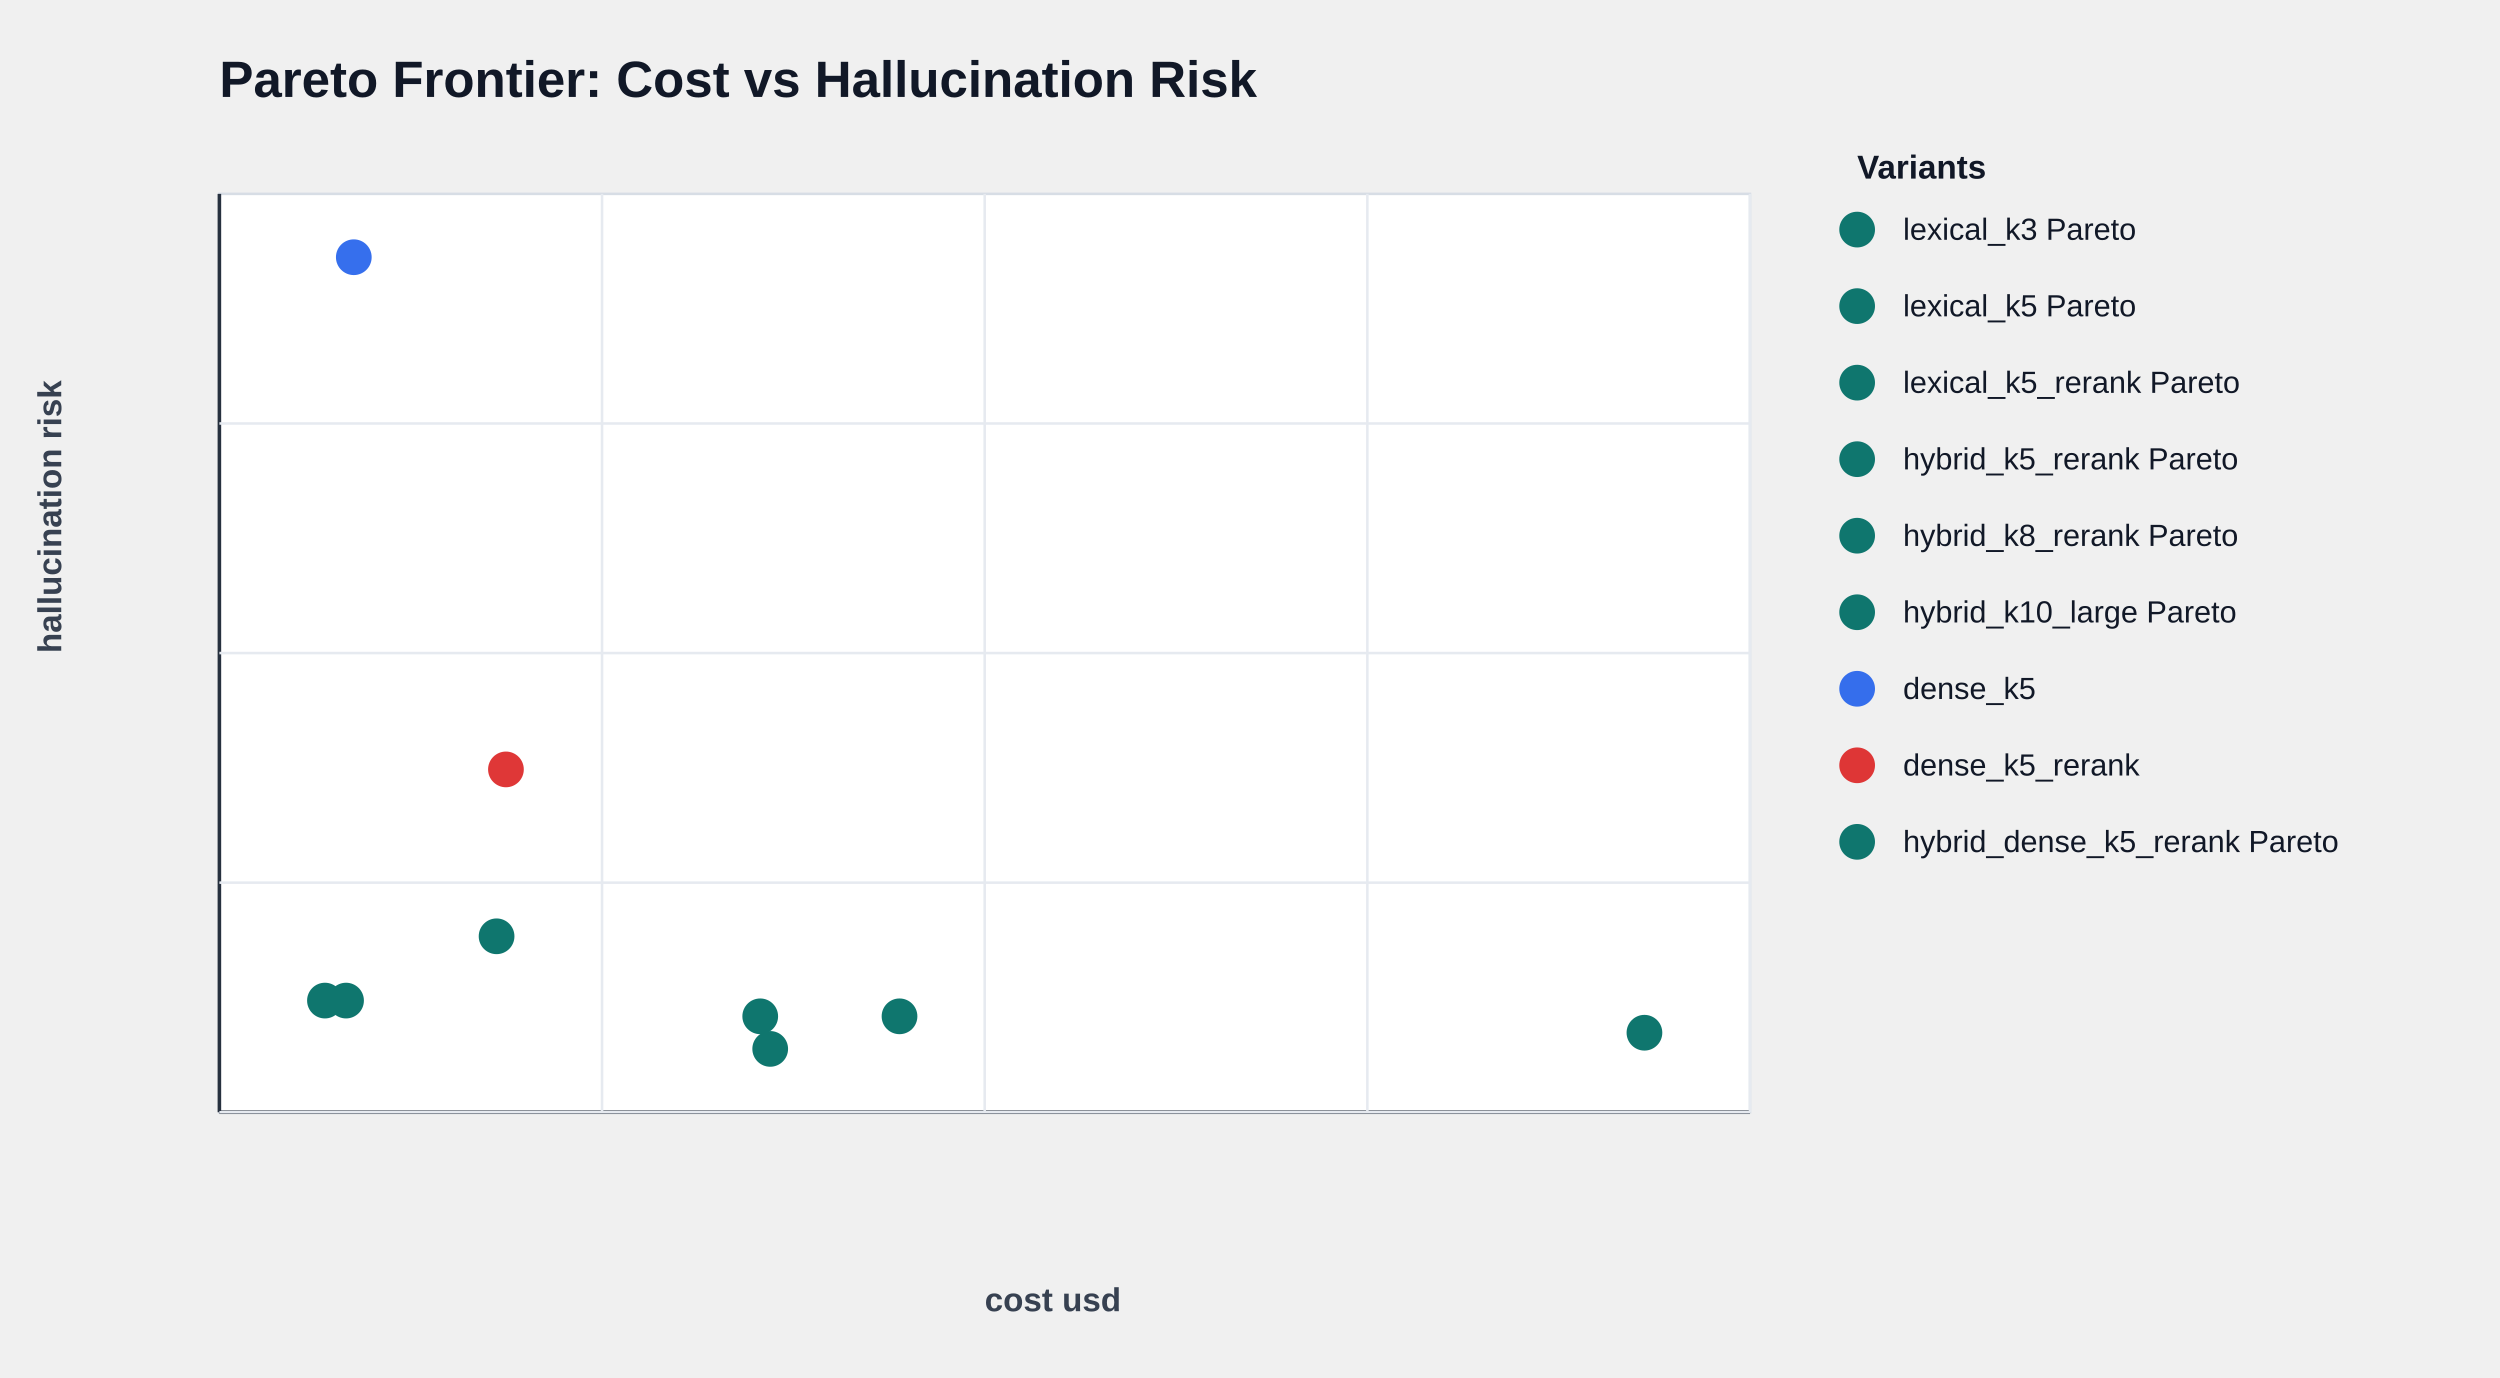
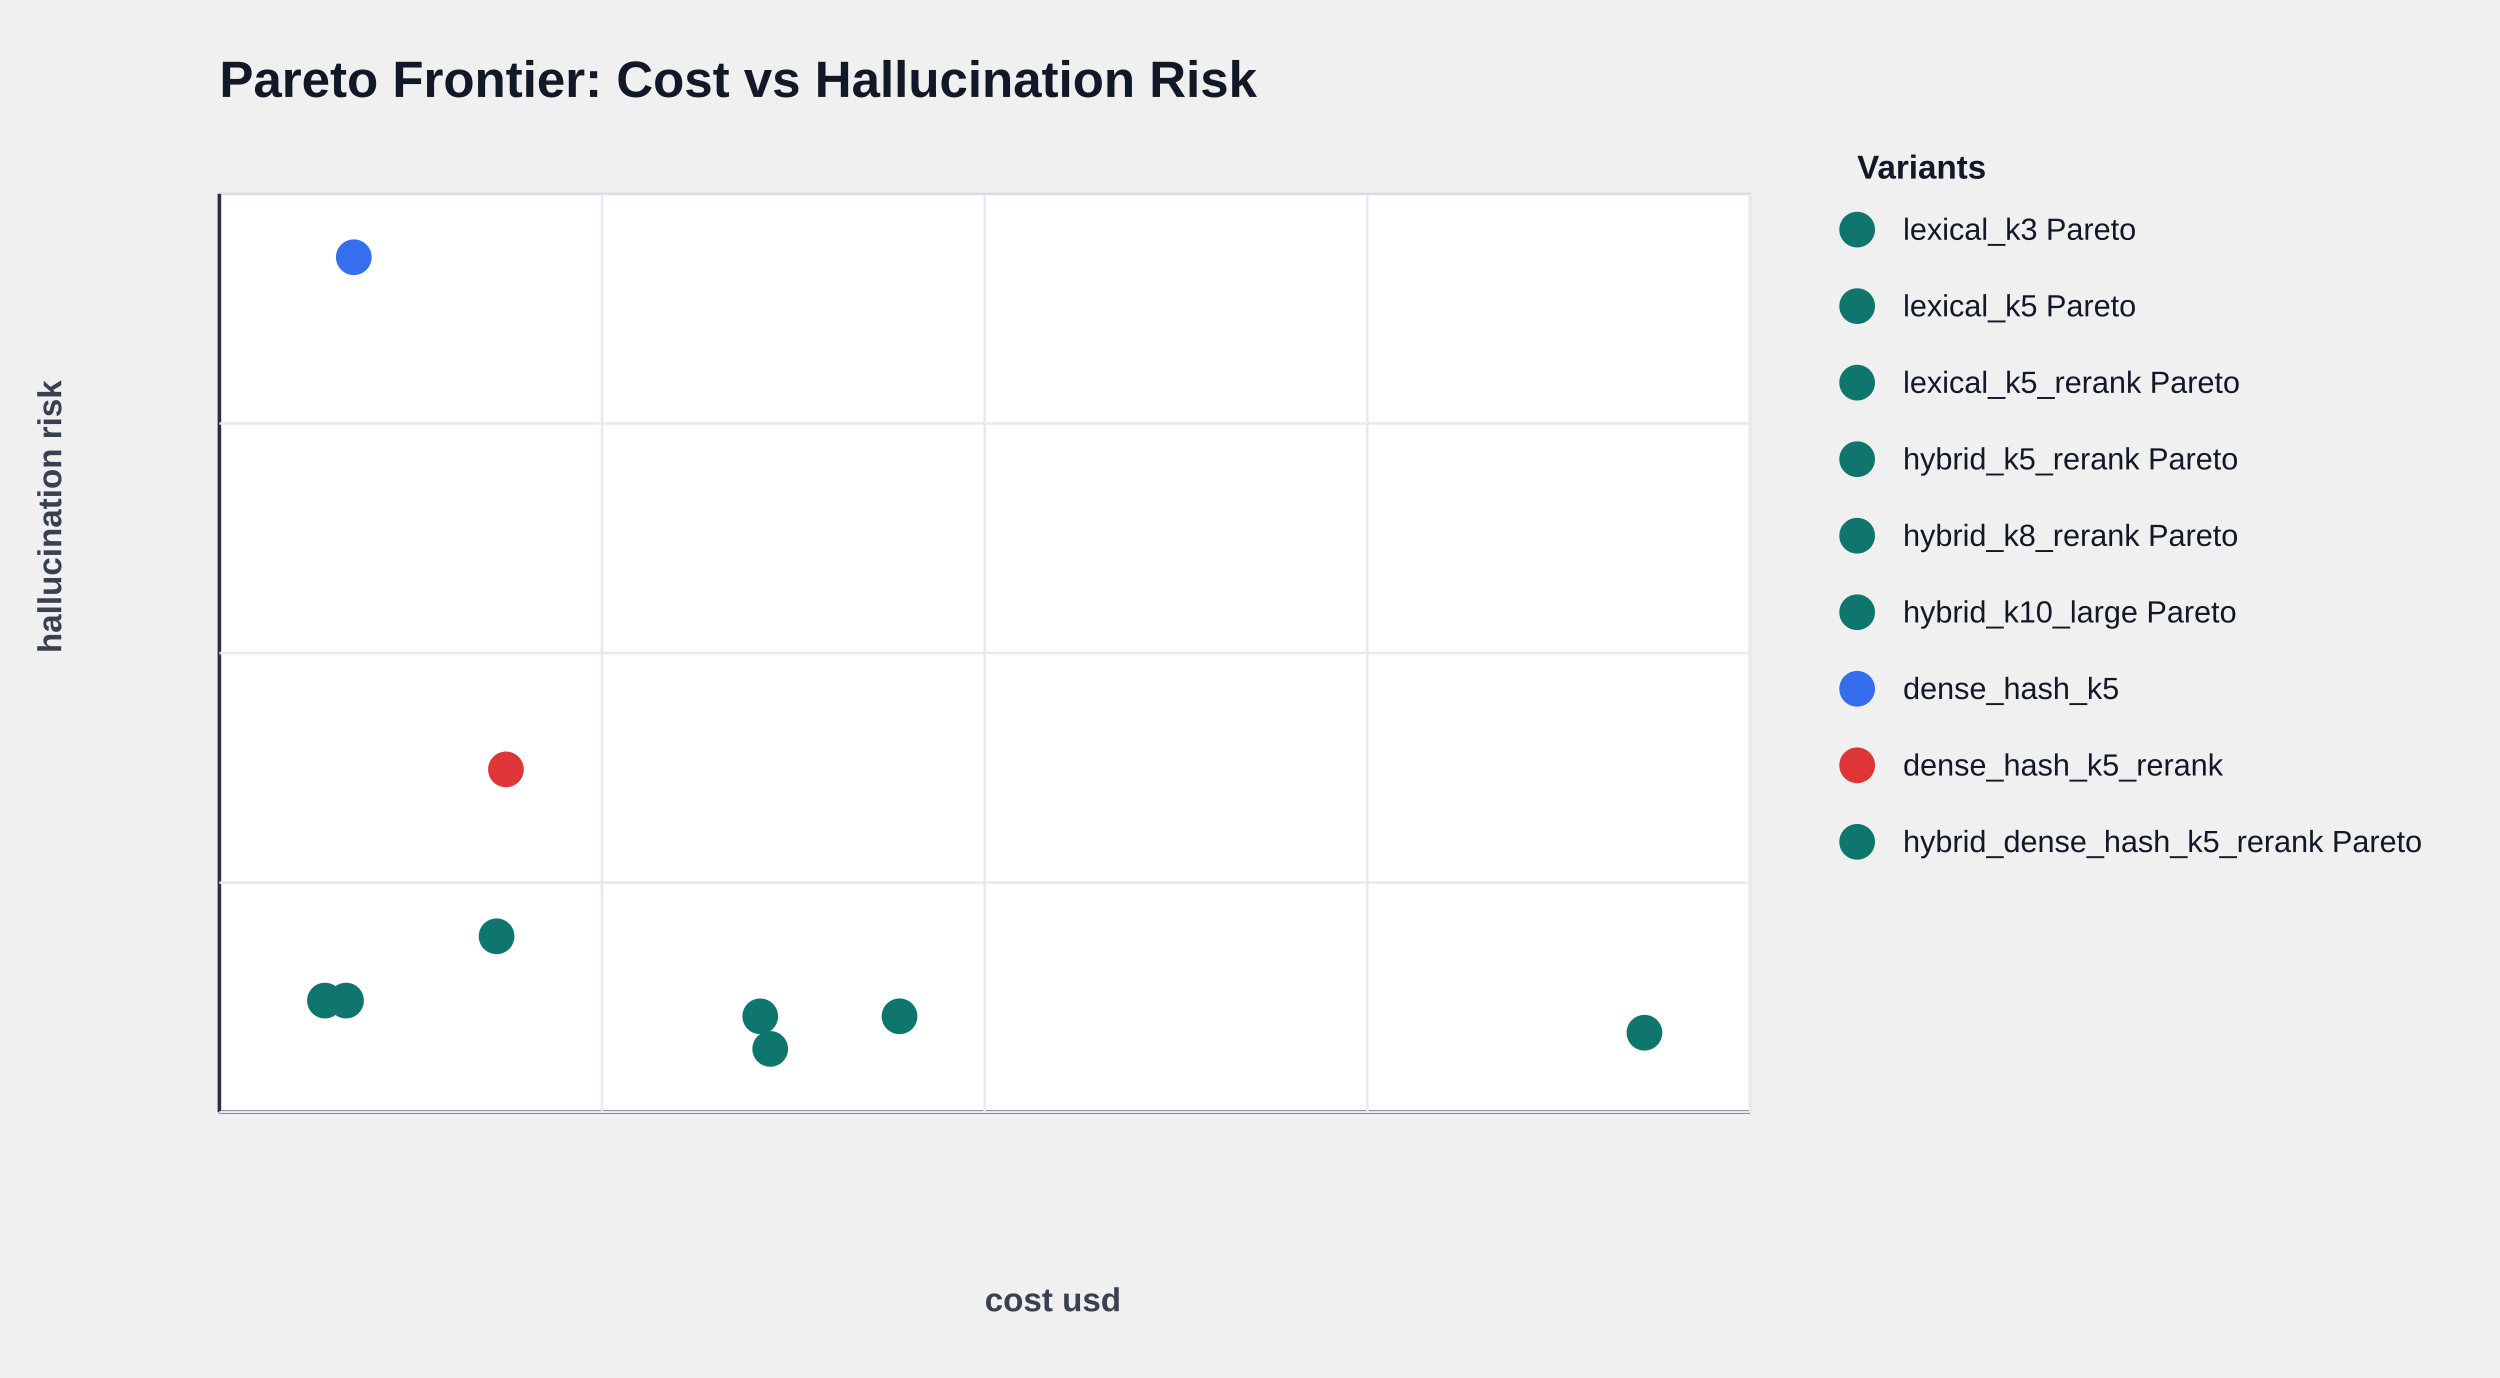
<svg xmlns="http://www.w3.org/2000/svg" width="980" height="540" viewBox="0 0 980 540">
  <style>
  .plot-bg { fill: #ffffff; stroke: #d7dde5; stroke-width: 1; }
  .axis { stroke: #27313f; stroke-width: 1.4; }
  .grid { stroke: #e6eaf0; stroke-width: 1; }
  .point { opacity: 0.92; }
  .frontier { fill: #0f766e; opacity: 1; }
  .series-0 { fill: #2563eb; }
  .series-1 { fill: #dc2626; }
  .series-2 { fill: #7c3aed; }
  .series-3 { fill: #ca8a04; }
  .series-4 { fill: #0891b2; }
  .series-5 { fill: #4b5563; }
  .line { fill: none; stroke: #0f766e; stroke-width: 2.5; }
  .title { font: 700 20px Arial, sans-serif; fill: #111827; }
  .label { font: 600 13px Arial, sans-serif; fill: #374151; }
  .legend-title { font: 700 13px Arial, sans-serif; fill: #111827; }
  .legend { font: 12px Arial, sans-serif; fill: #111827; }
</style>
  <text x="86" y="38" class="title">Pareto Frontier: Cost vs Hallucination Risk</text>
  <rect x="86" y="76" width="600" height="360" class="plot-bg" />
  <line x1="86" y1="436" x2="686" y2="436" class="axis" />
  <line x1="86" y1="76" x2="86" y2="436" class="axis" />
  <line x1="236.00" y1="76" x2="236.00" y2="436" class="grid" />
  <line x1="86" y1="166.00" x2="686" y2="166.00" class="grid" />
  <line x1="386.00" y1="76" x2="386.00" y2="436" class="grid" />
  <line x1="86" y1="256.00" x2="686" y2="256.00" class="grid" />
  <line x1="536.00" y1="76" x2="536.00" y2="436" class="grid" />
  <line x1="86" y1="346.00" x2="686" y2="346.00" class="grid" />
  <line x1="686.00" y1="76" x2="686.00" y2="436" class="grid" />
  <line x1="86" y1="436.00" x2="686" y2="436.00" class="grid" />
  <circle cx="127.38" cy="392.23" r="7" class="point frontier" />
  <circle cx="135.65" cy="392.23" r="7" class="point frontier" />
  <circle cx="194.66" cy="367.03" r="7" class="point frontier" />
  <circle cx="298.01" cy="398.40" r="7" class="point frontier" />
  <circle cx="352.61" cy="398.40" r="7" class="point frontier" />
  <circle cx="644.62" cy="404.83" r="7" class="point frontier" />
  <circle cx="138.69" cy="100.83" r="7" class="point series-0" />
  <circle cx="198.33" cy="301.61" r="7" class="point series-1" />
  <circle cx="301.92" cy="411.17" r="7" class="point frontier" />
  <text x="728" y="70" class="legend-title">Variants</text>
  <circle cx="728" cy="90" r="7" class="point frontier" />
  <text x="746" y="94" class="legend">lexical_k3 Pareto</text>
  <circle cx="728" cy="120" r="7" class="point frontier" />
  <text x="746" y="124" class="legend">lexical_k5 Pareto</text>
  <circle cx="728" cy="150" r="7" class="point frontier" />
  <text x="746" y="154" class="legend">lexical_k5_rerank Pareto</text>
  <circle cx="728" cy="180" r="7" class="point frontier" />
  <text x="746" y="184" class="legend">hybrid_k5_rerank Pareto</text>
  <circle cx="728" cy="210" r="7" class="point frontier" />
  <text x="746" y="214" class="legend">hybrid_k8_rerank Pareto</text>
  <circle cx="728" cy="240" r="7" class="point frontier" />
  <text x="746" y="244" class="legend">hybrid_k10_large Pareto</text>
  <circle cx="728" cy="270" r="7" class="point series-0" />
-   <text x="746" y="274" class="legend">dense_k5</text>
+   <text x="746" y="274" class="legend">dense_hash_k5</text>
  <circle cx="728" cy="300" r="7" class="point series-1" />
-   <text x="746" y="304" class="legend">dense_k5_rerank</text>
+   <text x="746" y="304" class="legend">dense_hash_k5_rerank</text>
  <circle cx="728" cy="330" r="7" class="point frontier" />
-   <text x="746" y="334" class="legend">hybrid_dense_k5_rerank Pareto</text>
+   <text x="746" y="334" class="legend">hybrid_dense_hash_k5_rerank Pareto</text>
  <text x="386.00" y="514" class="label">cost usd</text>
  <text x="24" y="256.00" class="label" transform="rotate(-90 24 256.00)">hallucination risk</text>
</svg>
